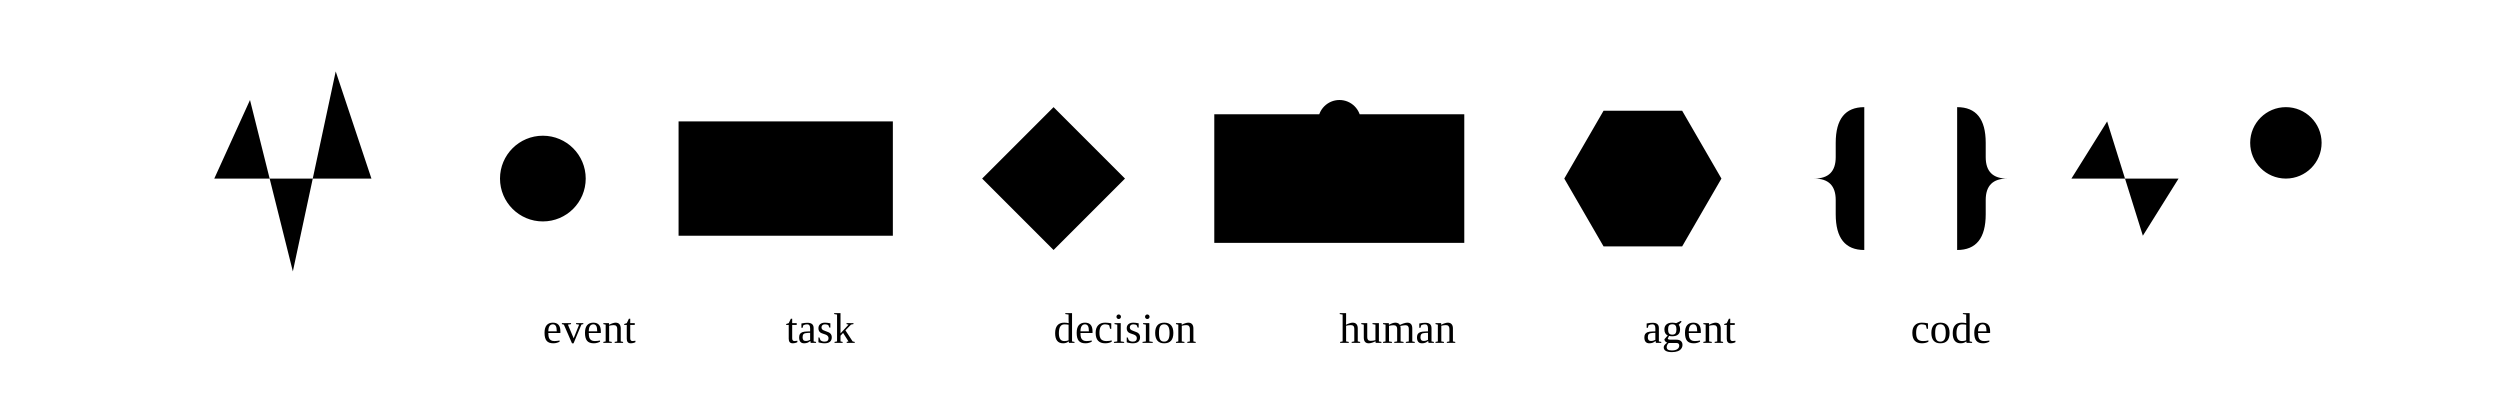
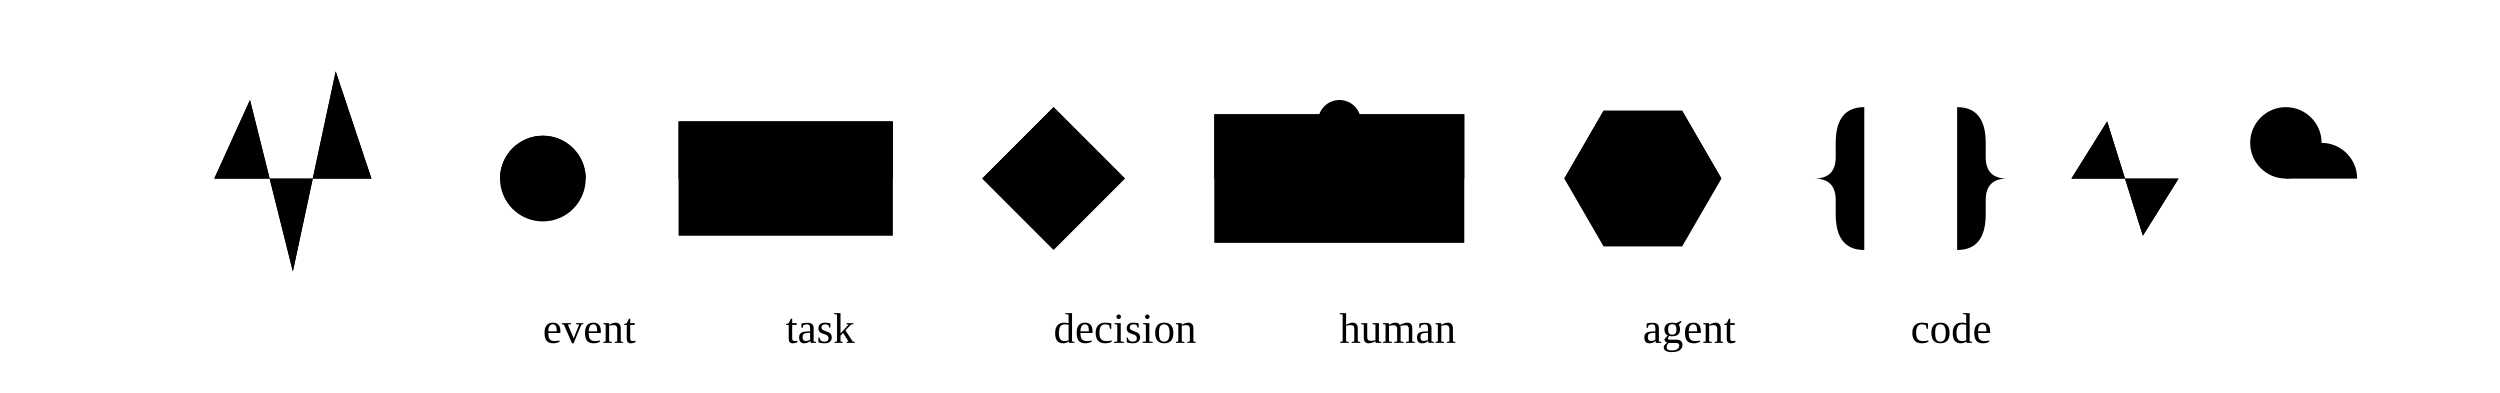
<svg class="pulse" viewBox="0 0 700 110" aria-hidden="true">
  <path class="pulse-line" pathLength="1000" d="M0 50 H60 L70 28 L82 76 L94 20 L104 50 H140 A12 12 0 0 1 164 50 A12 12 0 0 1 140 50 M164 50 H190 V34 H250 V66 H190 V50 M250 50 H275 L295 30 L315 50 L295 70 L275 50 M315 50 H340 V32 H410 V68 H340 V50 M375 40 a6 6 0 1 1 0.1 0 M363 62 q12 -14 24 0 M410 50 H438 L449 31 H471 L482 50 L471 69 H449 L438 50 M482 50 H508 M522 30 q-8 0 -8 10 v4 q0 6 -6 6 q6 0 6 6 v4 q0 10 8 10 M548 30 q8 0 8 10 v4 q0 6 6 6 q-6 0 -6 6 v4 q0 10 -8 10 M562 50 H580 L590 34 L600 66 L610 50 H640 M640 50 a10 10 0 1 1 0.1 0 M650 50 H700" />
+   <path class="pulse-run" pathLength="1000" d="M0 50 H60 L70 28 L82 76 L94 20 L104 50 H140 A12 12 0 0 1 164 50 H190 V34 H250 V50 H275 L295 30 L315 50 H340 V32 H410 V50 H438 L449 31 H471 L482 50 H580 L590 34 L600 66 L610 50 H640 A10 10 0 0 1 660 50 H700" />
  <g class="pulse-labels">
    <text x="152" y="96">event</text>
    <text x="220" y="96">task</text>
    <text x="295" y="96">decision</text>
    <text x="375" y="96">human</text>
    <text x="460" y="96">agent</text>
    <text x="535" y="96">code</text>
  </g>
</svg>
